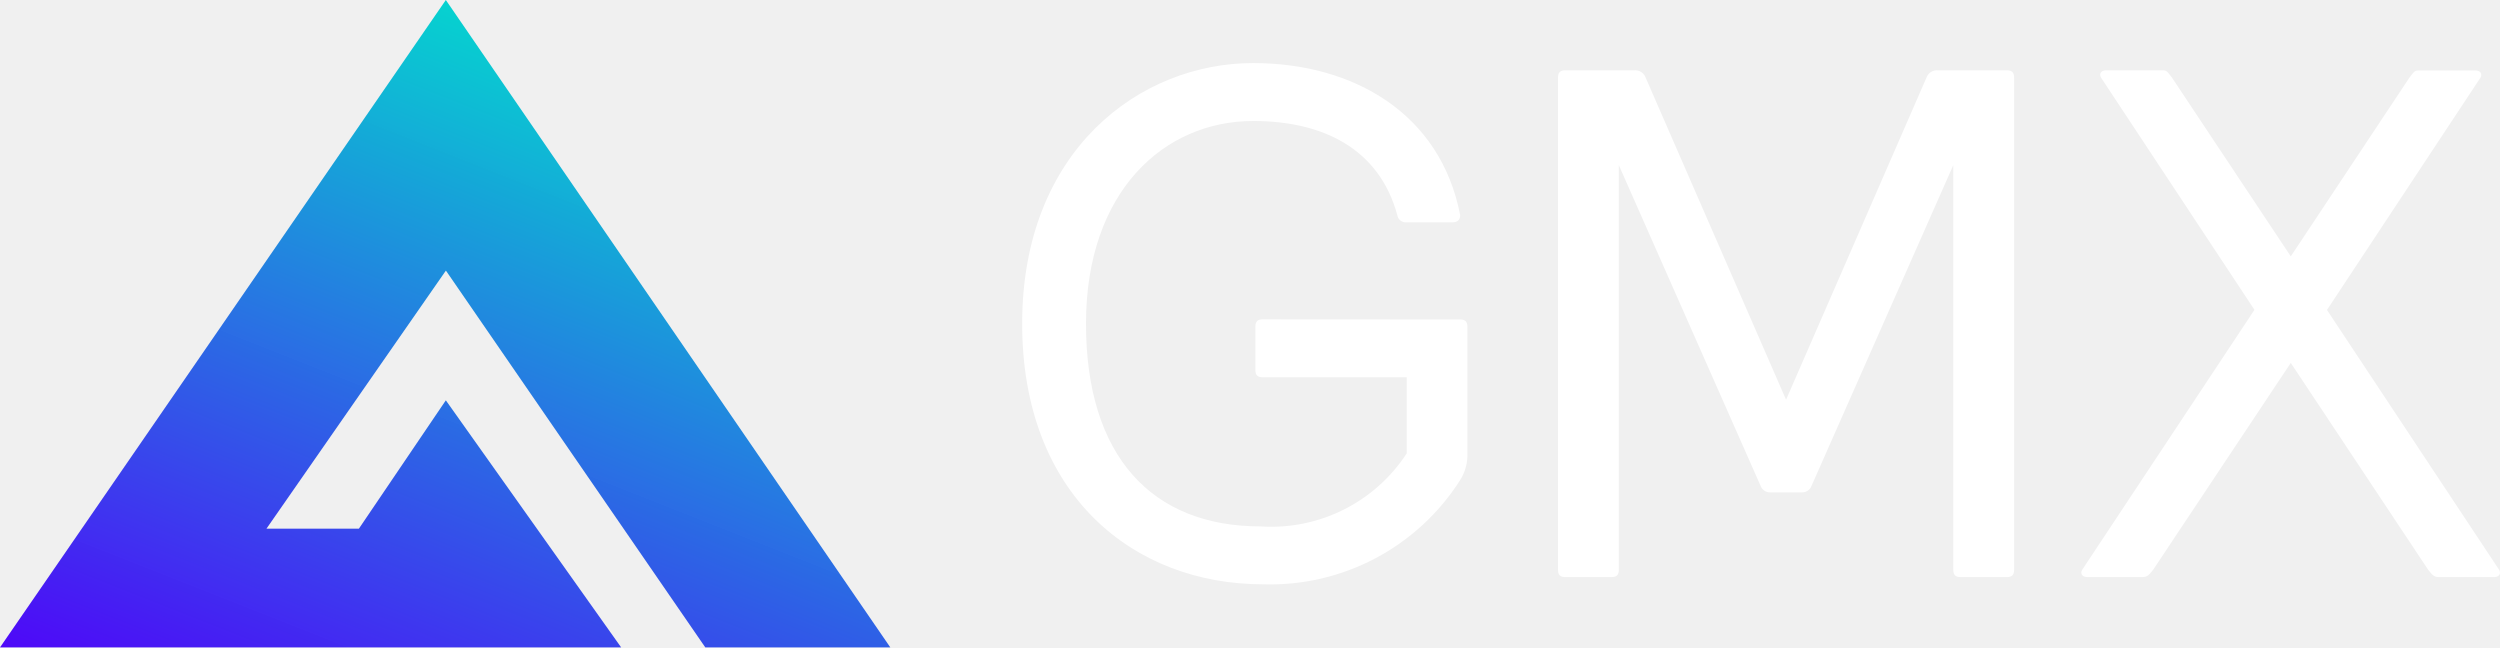
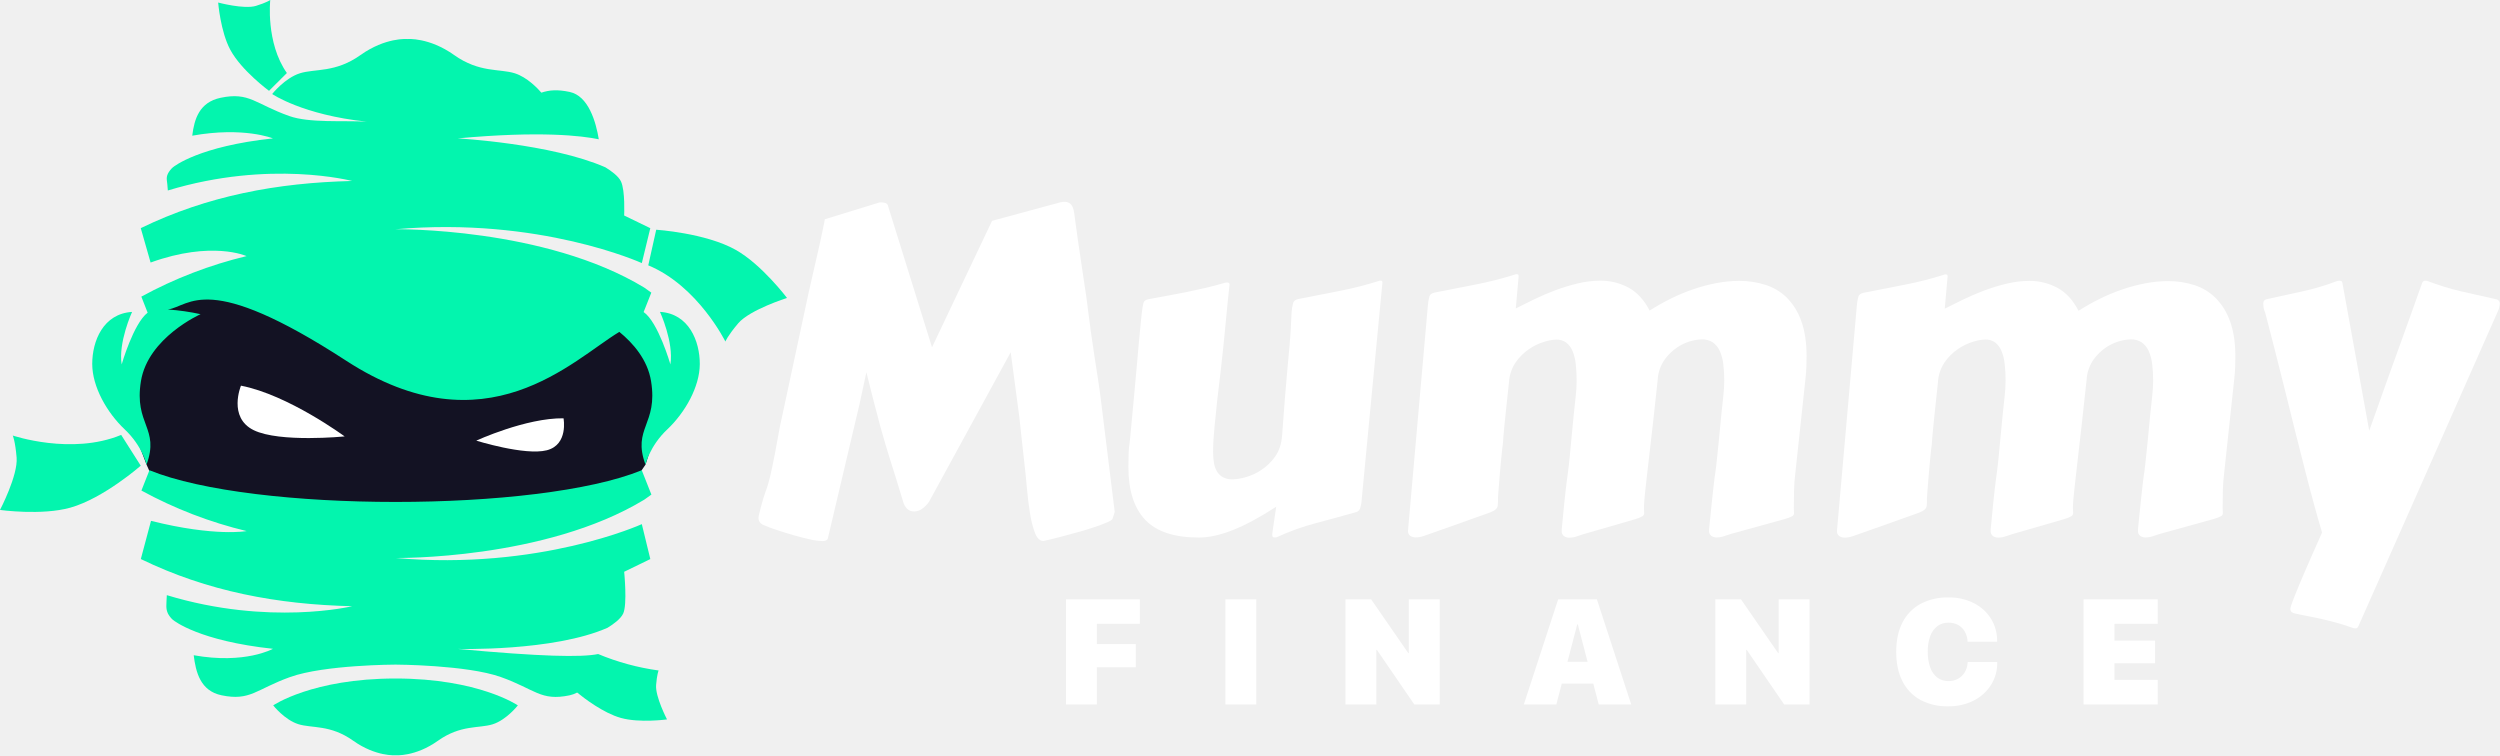
- <svg xmlns="http://www.w3.org/2000/svg" height="21.462" viewBox="0 0 82.878 21.462" width="82.878">
-   <linearGradient id="a" gradientUnits="objectBoundingBox" x1=".536" x2=".011" y1=".026" y2="1">
-     <stop offset="0" stop-color="#03d1cf" stop-opacity=".988" />
-     <stop offset="1" stop-color="#4e09f8" />
-   </linearGradient>
-   <path d="m555.182 717.462-14.735-21.462-14.78 21.462h20.592l-5.812-8.191-2.883 4.256h-3.064l5.949-8.557 8.6 12.493z" fill="url(#a)" transform="translate(-525.667 -696)" />
-   <path d="m9.216-8.544c-.168 0-.24.072-.24.24v1.44c0 .168.072.24.24.24h4.776v2.524a5.361 5.361 0 0 1 -4.848 2.42c-3.576 0-5.784-2.3-5.784-6.72 0-4.392 2.592-6.72 5.544-6.72 2.3 0 4.176.912 4.776 3.12a.281.281 0 0 0 .288.24h1.532c.168 0 .264-.072.264-.24-.648-3.36-3.528-5.04-6.864-5.04-3.744 0-7.656 2.88-7.656 8.64 0 5.688 3.7 8.64 7.992 8.64a7.468 7.468 0 0 0 6.528-3.456 1.567 1.567 0 0 0 .24-.912v-4.172c0-.168-.072-.24-.24-.24zm24.912-8.016c0-.168-.072-.24-.24-.24h-2.28a.37.37 0 0 0 -.384.24l-4.656 10.68-4.656-10.68a.37.37 0 0 0 -.384-.24h-2.28c-.168 0-.24.072-.24.24v16.32c0 .168.072.24.24.24h1.536c.168 0 .24-.072.24-.24v-13.416l4.7 10.632a.331.331 0 0 0 .312.216h1.064a.331.331 0 0 0 .312-.216l4.7-10.632v13.416c0 .168.072.24.24.24h1.536c.168 0 .24-.072.24-.24zm5.232 0c-.168-.216-.168-.24-.336-.24h-1.848c-.168 0-.24.12-.168.24l5.088 7.7-5.712 8.62c-.072.12 0 .24.168.24h1.8c.168 0 .216-.024.384-.24l4.564-6.86 4.556 6.86c.168.216.216.24.384.24h1.8c.168 0 .24-.12.168-.24l-5.708-8.616 5.088-7.7c.072-.12 0-.24-.168-.24h-1.852c-.168 0-.168.024-.336.24l-3.932 5.924z" fill="#fff" transform="translate(32.642 19.131)" />
+ <svg xmlns="http://www.w3.org/2000/svg" width="1655.11" height="500" viewBox="0 0 1655.11 500">
+   <g id="Layer_2" data-name="Layer 2">
+     <g id="Layer_1-2" data-name="Layer 1">
+       <polyline points="97.01 307.6 99.61 313.43 175.4 340.7 340.03 336.88 420.99 319.56 424.82 311.31 427.37 307.6 440.33 266.71 437.41 243.32 409.97 214.99 242.87 213.64 153.36 196.09 115.8 198.12 102.53 205.76 100.96 214.99 86.11 248.27 86.11 278.86" fill="#131223" />
+       <path d="M180.87,467s7.55,9.58,16.63,12.43,21.17.17,36.28,10.92S261.86,500,261.86,500s12.95,1.17,28.07-9.58,27.21-8.06,36.28-10.92S342.84,467,342.84,467s-25.9-17.8-81-17.8S180.87,467,180.87,467Z" fill="#03f5ae" />
+       <path d="M436.94,206.47s9.24,20.16,6.89,34.77c0,0-8.05-28-17.72-34.65l5.09-12.85-4.7-3.36c-66-40-164.64-38.61-164.64-38.61,95.56-8.4,163.05,22.41,163.05,22.41l5.62-23.11-17.31-8.4s.76-16.49-2.1-22.54c-1.69-3.57-6.59-7.08-10.33-9.36C364.84,95,303,91.62,303,91.62c55.06-5.09,82.45-1.69,93.43.59-1.92-11.6-6.83-28.72-19.31-31.35-8.15-1.72-13.5-1.25-18.71.49-2.26-2.62-9.38-10.25-17.63-12.84-10-3.16-23.4-.19-40.11-12.07s-31-10.59-31-10.59-14.32-1.29-31,10.59-30.08,8.91-40.1,12.07-18.38,13.73-18.38,13.73,20.13,13.83,62.51,18.3c-15.65-.85-37.86,1-51.13-3.7C168.85,68.78,165.15,60.72,146,64.75c-14,3-17.34,13.92-18.73,25.08,34-6.11,53.43,1.79,53.43,1.79-48.82,5.21-65.35,18.41-66.34,19.24l0,0a14.6,14.6,0,0,0-3.17,4.06c-1.59,3.36-.36,4.59-.08,11.19,67.84-20.61,122-6.29,122-6.29-49.45,1.15-95.67,9.74-139.92,31.22l6.51,22.77c40.67-14.69,63.53-4.26,63.53-4.26a284.28,284.28,0,0,0-69.66,26.83L97.74,207c-9.43,7.24-17.19,34.27-17.19,34.27-2.35-14.61,6.89-34.77,6.89-34.77-19.15,1.18-26.38,19.32-26.38,34.44s9.75,32.25,21.51,43.34S97,307.6,97,307.6c8.91-24.37-8.4-26.38-3.69-55.27S132.79,208,132.79,208a148,148,0,0,0-21.67-3.1c15-2.24,25.44-26.25,118.11,33.94s150.06-.69,180.8-19.12c9.14,7.47,18.72,18.43,21,32.63,4.71,28.89-12.6,30.9-3.69,55.27,0,0,2.68-12.27,14.44-23.35s21.51-28.22,21.51-43.34S456.09,207.65,436.94,206.47Z" fill="#03f5ae" />
+       <path d="M487,165.38c-19.9-11.15-52.56-13.29-52.56-13.29l-5.26,23.58c32.83,13.55,51.05,50.44,51.05,50.44s1.46-3.77,8.5-12.07c7.67-9,32.31-16.78,32.31-16.78S504.23,175,487,165.38Z" fill="#03f5ae" />
+       <path d="M434.37,453.46c.58-7.14,1.65-9.57,1.65-9.57A160.83,160.83,0,0,1,396,433c-11,2.28-37.9,1.71-93-3.39,0,0,63.28,1.82,99.23-14,3.74-2.28,8.64-5.79,10.33-9.36,2.86-6.05.67-27.71.67-27.71l17.31-8.41L424.91,347s-67.49,30.82-163,22.41c0,0,98.66,1.4,164.64-38.61l4.7-3.36-6.38-16.13c-68.53,28-257.4,28-325.93,0l-5.32,13.46a284,284,0,0,0,69.65,26.83s-20.89,3.86-63.29-6.77l-6.75,25.28c44.25,21.49,90.47,30.08,139.92,31.23,0,0-54.88,13.29-122.71-7.32-.28,6.61-.81,8.86.77,12.21a14.49,14.49,0,0,0,3.17,4.07l0,0c1,.82,17.52,14,66.34,19.24,0,0-18.51,10.37-52.48,4.25,1.39,11.17,4.37,23.56,18.38,26.51,19.16,4,22.85-4,45.53-12.1S261.86,440,261.86,440s47.05.17,69.72,8.23,26.37,16.13,45.53,12.1a19,19,0,0,0,5-1.83c4.57,3.74,17.27,13.51,28.85,16.78,12.5,3.52,30.64,1,30.64,1S433.73,461.22,434.37,453.46Z" fill="#03f5ae" />
+       <path d="M80.22,287.92c-32.79,13.63-71.76.42-71.76.42S10.09,292,11,302.89c1,11.8-11,34.72-11,34.72s27.59,3.83,46.61-1.53c22-6.19,46.57-27.77,46.57-27.77Z" fill="#03f5ae" />
+       <path d="M178.11,60.13l11.81-11.79c-14.1-20.08-11-48.34-11-48.34s-2.25,1.66-9.43,3.88c-7.82,2.42-25.06-2.2-25.06-2.2s1.55,19.18,8,31.21C159.87,46.77,178.11,60.13,178.11,60.13Z" fill="#03f5ae" />
+       <path d="M159.53,255.33s-8.76,21,8.39,29.44,60.26,4.16,60.26,4.16-37.37-27.54-68.65-33.6Z" fill="#fff" fill-rule="evenodd" />
+       <path d="M373.08,276.93S376.44,294.4,362,298.1s-46.7-6.38-46.7-6.38,32.92-15.12,57.79-14.79Z" fill="#fff" fill-rule="evenodd" />
+       <path d="M702.15,133.91c.49-.1,1-.17,1.39-.22a10.74,10.74,0,0,1,1.23-.07,5.61,5.61,0,0,1,4.23,1.67c1.06,1.12,1.79,3.08,2.18,5.9q.29,2.63,1,7.35c.43,3.16.92,6.65,1.45,10.49s1.12,7.79,1.75,11.86,1.19,7.84,1.67,11.29.93,6.41,1.32,8.88.63,4.06.72,4.73q3.21,25.78,5.68,41.36t3.5,23L738,338.93l-1.45,4.52q-.3,1-3.79,2.47c-2.33,1-5.15,2-8.44,3.13s-6.9,2.21-10.78,3.28-7.48,2-10.77,2.91-6.1,1.58-8.38,2.11-3.47.8-3.56.8q-3.49,0-5.54-5.09a64.17,64.17,0,0,1-3.35-13q-1.3-7.86-2.11-17.19T678,305q-.87-7.12-1.6-14.41c-.49-4.85-1-9.81-1.6-14.85l-5.68-42.52-54,98.87a18.28,18.28,0,0,1-5,5,9,9,0,0,1-4.67,1.53,6.64,6.64,0,0,1-5-1.89,10.5,10.5,0,0,1-2.55-4.66q-2.76-9.18-4.73-15.51T589.52,305q-1.68-5.24-3.13-10.19t-3.28-11.43q-1.82-6.48-4.07-15.29t-5.46-21.62l-4.52,21-21,89c-.29,1.16-1.5,1.74-3.64,1.74a42.09,42.09,0,0,1-8.37-1.16q-5.31-1.17-11.07-2.84t-11.21-3.5a91.17,91.17,0,0,1-8.66-3.27,6.22,6.22,0,0,1-1.82-1.39,4.64,4.64,0,0,1-1.1-3.42,14.82,14.82,0,0,1,.44-2.47c.29-1.26.66-2.74,1.09-4.44s.93-3.43,1.46-5.17,1-3.3,1.53-4.66a88,88,0,0,0,3.42-11.65q1.53-6.71,2.84-13.54c.87-4.57,1.68-8.93,2.4-13.11s1.43-7.67,2.11-10.48l17.92-83.59,5.38-23.58q1-4.51,2-8.81c.63-2.87,1.19-5.46,1.67-7.8s.88-4.22,1.17-5.67.43-2.28.43-2.48l36.41-11.21a15.71,15.71,0,0,1,3.57.36,2.76,2.76,0,0,1,2,2.41l29,93.19,39.75-83.73Z" fill="#fff" />
+       <path d="M901.55,330.2a27.17,27.17,0,0,1-1.16,6.62,4.13,4.13,0,0,1-3.2,2.4q-12.39,3.5-25.85,7.07a160.06,160.06,0,0,0-26.14,9.39,4.71,4.71,0,0,1-1.31.14c-.78,0-1.24-.19-1.38-.58a3.6,3.6,0,0,1-.22-1.31c0-.19,0-.53.07-1s.17-1.38.37-2.69.46-3.13.8-5.46.8-5.44,1.38-9.32Q828.61,346.07,816,351t-22.35,4.87q-24.33,0-35.46-11.72t-11.14-35q0-4.21.14-8.66a74.41,74.41,0,0,1,.88-9.1q1.6-17.19,2.76-29.49t1.9-20.9q.72-8.58,1.23-14.05c.34-3.64.64-6.67.88-9.1s.44-4.44.58-6,.32-3.18.51-4.73a56,56,0,0,1,1.09-6.56c.34-1.26,1.43-2.08,3.28-2.47q6.84-1.32,13-2.4t12.23-2.33q6-1.25,12.31-2.7t13.25-3.49a2.32,2.32,0,0,0,.58-.08,2.87,2.87,0,0,1,.58-.07c1.17,0,1.75.39,1.75,1.17v.29q-.59,4.95-1,9.32t-.87,8.95q-.43,4.59-.95,9.83T810,228.63c-.48,4.61-1.07,9.93-1.74,16s-1.51,13-2.48,21q-.87,8.74-1.75,17.4T803.12,299a44.62,44.62,0,0,0,.58,7.5,15.6,15.6,0,0,0,2.11,5.83,10.5,10.5,0,0,0,4,3.71,13.57,13.57,0,0,0,6.41,1.31,34.82,34.82,0,0,0,8.3-1.38A35.78,35.78,0,0,0,835,311.19a34.83,34.83,0,0,0,9.25-9q4-5.61,4.58-14.2,1-14.42,1.82-24.1t1.39-16.31q.57-6.63,1-11.14c.29-3,.55-5.9.8-8.66s.46-5.73.65-8.89.39-7.11.58-11.86a31,31,0,0,1,1.1-6.63q.64-1.81,3.27-2.4,13.24-2.62,27.09-5.32a240.22,240.22,0,0,0,27.08-6.91q1.17,0,1.38.36a2.14,2.14,0,0,1,.22,1.09Z" fill="#fff" />
+       <path d="M1145.9,353.49c-1.07.3-2.48.76-4.23,1.39a14.91,14.91,0,0,1-5.09.94,6.36,6.36,0,0,1-3.57-1,3.91,3.91,0,0,1-1.53-3.5v-.87q1-10.63,1.75-17.26c.48-4.42.87-8,1.16-10.7s.53-4.78.73-6.19.39-2.72.58-3.93.37-2.55.51-4,.37-3.51.66-6.18.65-6.22,1.09-10.63,1-10.22,1.67-17.4q.58-5.83,1.24-11.58a93.34,93.34,0,0,0,.66-10.56,86,86,0,0,0-.66-11.14,29.06,29.06,0,0,0-2.33-8.59,13.81,13.81,0,0,0-4.58-5.61,12.75,12.75,0,0,0-7.43-2,31.36,31.36,0,0,0-16.16,5.31,32.88,32.88,0,0,0-8.16,7.86,26.18,26.18,0,0,0-4.66,12.31v.58q-1.74,16.6-3.13,28.76t-2.4,20.89q-1,8.75-1.68,14.57c-.43,3.88-.8,7.16-1.09,9.83s-.51,4.87-.65,6.62-.22,3.4-.22,4.95c0,.78,0,1.44.07,2s.07,1,.07,1.38a2.38,2.38,0,0,1-1.09,2,19.37,19.37,0,0,1-4.88,2l-34.22,9.9c-1.06.3-2.47.76-4.22,1.39a15,15,0,0,1-5.09.94,6.36,6.36,0,0,1-3.57-1,3.91,3.91,0,0,1-1.53-3.5v-.87q1-10.63,1.67-17.26c.44-4.42.83-8,1.17-10.7s.6-4.78.8-6.19.36-2.72.51-3.93.31-2.55.51-4,.41-3.51.65-6.18.59-6.22,1-10.63,1-10.22,1.68-17.4q.57-5.83,1.24-11.58a95.56,95.56,0,0,0,.65-10.56,96.9,96.9,0,0,0-.58-11.14,31,31,0,0,0-2.11-8.59,13.89,13.89,0,0,0-4.15-5.61,10.67,10.67,0,0,0-6.7-2,30.47,30.47,0,0,0-7.94,1.45,36.1,36.1,0,0,0-10,4.81,33.94,33.94,0,0,0-8.89,8.81A26.19,26.19,0,0,0,999,253.17q-1.17,10.77-1.89,17.69c-.49,4.61-.87,8.4-1.17,11.36s-.51,5.34-.65,7.13-.27,3.47-.36,5c-.1.39-.25,1.49-.44,3.28s-.42,3.93-.66,6.41-.48,5.14-.73,8-.46,5.53-.65,8-.37,4.61-.51,6.4-.22,2.89-.22,3.28v2.62a19.24,19.24,0,0,1-.14,2.48,3.73,3.73,0,0,1-.88,1.89,6.91,6.91,0,0,1-2.11,1.6,29.19,29.19,0,0,1-3.86,1.6l-38.15,13.54c-1.07.39-2.47.88-4.22,1.46a16.17,16.17,0,0,1-5.1.87,6.36,6.36,0,0,1-3.57-1,3.91,3.91,0,0,1-1.53-3.5l13.11-148.53a31.08,31.08,0,0,1,1.09-6.62c.44-1.21,1.53-2,3.28-2.4q13.25-2.62,27.08-5.32a238.83,238.83,0,0,0,27.09-6.92c.77,0,1.23.13,1.38.37a2.12,2.12,0,0,1,.22,1.09l-1.89,21.26q5.38-2.76,12.08-6t14-6a124.73,124.73,0,0,1,15-4.58,64.53,64.53,0,0,1,14.93-1.82,38.63,38.63,0,0,1,18.56,4.58q8.52,4.59,14.05,15.22a143.92,143.92,0,0,1,13.91-7.86,123.5,123.5,0,0,1,15-6.26,109.58,109.58,0,0,1,15.36-4.08,80.92,80.92,0,0,1,15-1.46,56.52,56.52,0,0,1,17.33,2.62A35.37,35.37,0,0,1,1183,197.1a41.59,41.59,0,0,1,9.54,15.51q3.49,9.54,3.5,23.23,0,3.49-.15,7.21t-.58,7.64l-6.7,62.32q-.74,6.12-.87,11.29t-.15,12c0,.78,0,1.44.07,2s.08,1,.08,1.38a2.32,2.32,0,0,1-1.09,2,22.25,22.25,0,0,1-4.88,1.89Z" fill="#fff" />
+       <path d="M1429.84,353.49c-1.07.3-2.47.76-4.22,1.39a15,15,0,0,1-5.1.94,6.3,6.3,0,0,1-3.56-1,3.91,3.91,0,0,1-1.53-3.5v-.87q1-10.63,1.74-17.26c.49-4.42.88-8,1.17-10.7s.53-4.78.73-6.19.38-2.72.58-3.93.36-2.55.51-4,.36-3.51.65-6.18.66-6.22,1.1-10.63,1-10.22,1.67-17.4q.59-5.83,1.24-11.58a93.18,93.18,0,0,0,.65-10.56,86.05,86.05,0,0,0-.65-11.14,29.37,29.37,0,0,0-2.33-8.59,13.91,13.91,0,0,0-4.59-5.61,12.72,12.72,0,0,0-7.42-2,31.42,31.42,0,0,0-16.17,5.31,32.68,32.68,0,0,0-8.15,7.86,26.18,26.18,0,0,0-4.66,12.31v.58q-1.76,16.6-3.13,28.76T1376,300.34q-1,8.75-1.67,14.57t-1.09,9.83c-.29,2.67-.51,4.87-.66,6.62s-.22,3.4-.22,4.95c0,.78,0,1.44.08,2s.07,1,.07,1.38a2.38,2.38,0,0,1-1.09,2,19.54,19.54,0,0,1-4.88,2l-34.22,9.9c-1.07.3-2.47.76-4.22,1.39a15,15,0,0,1-5.1.94,6.36,6.36,0,0,1-3.57-1,3.93,3.93,0,0,1-1.52-3.5v-.87q1-10.63,1.67-17.26c.44-4.42.82-8,1.16-10.7s.61-4.78.81-6.19.36-2.72.5-3.93.32-2.55.51-4,.42-3.51.66-6.18.58-6.22,1-10.63,1-10.22,1.67-17.4q.59-5.83,1.24-11.58a93.34,93.34,0,0,0,.66-10.56,96.77,96.77,0,0,0-.59-11.14,30.6,30.6,0,0,0-2.11-8.59,13.8,13.8,0,0,0-4.15-5.61,10.63,10.63,0,0,0-6.7-2,30.41,30.41,0,0,0-7.93,1.45,36.29,36.29,0,0,0-10,4.81,33.91,33.91,0,0,0-8.88,8.81,26.1,26.1,0,0,0-4.44,13.47q-1.17,10.77-1.89,17.69t-1.17,11.36q-.43,4.44-.66,7.13c-.14,1.8-.26,3.47-.36,5-.1.39-.24,1.49-.44,3.28s-.41,3.93-.65,6.41-.49,5.14-.73,8-.46,5.53-.65,8-.37,4.61-.51,6.4-.22,2.89-.22,3.28v2.62a17.43,17.43,0,0,1-.15,2.48,3.8,3.8,0,0,1-.87,1.89,6.91,6.91,0,0,1-2.11,1.6,29.78,29.78,0,0,1-3.86,1.6l-38.15,13.54c-1.07.39-2.48.88-4.23,1.46a16.06,16.06,0,0,1-5.09.87,6.36,6.36,0,0,1-3.57-1,3.91,3.91,0,0,1-1.53-3.5l13.11-148.53a30.44,30.44,0,0,1,1.09-6.62q.66-1.82,3.27-2.4,13.26-2.62,27.09-5.32a238.13,238.13,0,0,0,27.08-6.92c.78,0,1.24.13,1.39.37a2.22,2.22,0,0,1,.22,1.09l-1.9,21.26q5.38-2.76,12.09-6t14-6a124.18,124.18,0,0,1,15-4.58,64.45,64.45,0,0,1,14.92-1.82,38.64,38.64,0,0,1,18.57,4.58q8.52,4.59,14,15.22a142.74,142.74,0,0,1,13.91-7.86,124,124,0,0,1,15-6.26,110.08,110.08,0,0,1,15.37-4.08,80.84,80.84,0,0,1,15-1.46,56.46,56.46,0,0,1,17.32,2.62,35.41,35.41,0,0,1,14.2,8.59,41.59,41.59,0,0,1,9.54,15.51q3.49,9.54,3.49,23.23,0,3.49-.14,7.21c-.1,2.47-.29,5-.59,7.64L1472.51,313q-.73,6.12-.88,11.29t-.14,12c0,.78,0,1.44.07,2s.07,1,.07,1.38a2.3,2.3,0,0,1-1.09,2,22,22,0,0,1-4.88,1.89Z" fill="#fff" />
+       <path d="M1561.33,414.65a3.68,3.68,0,0,1-.65,1,1.75,1.75,0,0,1-1.24.36,4.71,4.71,0,0,1-1.31-.14c-3.5-1.27-6.8-2.33-9.9-3.21s-6.19-1.67-9.25-2.4-6.19-1.41-9.39-2-6.6-1.33-10.19-2.11a5,5,0,0,1-2.26-.95,2.74,2.74,0,0,1-.8-2.25,10.38,10.38,0,0,1,.51-2.11c.34-1.12,1.18-3.4,2.55-6.85s3.44-8.44,6.26-15,6.69-15.36,11.65-26.43q-2.19-7.28-5-17.47t-5.89-22.28q-3.14-12.08-6.48-25.55t-6.77-27.23q-3.42-13.77-6.85-27.23t-6.62-25.7a13.47,13.47,0,0,1-1.17-3.86c-.1-1-.14-1.87-.14-2.55,0-1.36.77-2.23,2.33-2.62q11.35-2.47,23.59-5.17a158.86,158.86,0,0,0,23.15-6.92,4.71,4.71,0,0,1,1.31-.14c1.26,0,1.94.48,2,1.45l17.76,97.86q.59-1.76,2.26-6.34t3.93-11q2.27-6.41,5-14.13t5.67-15.72q2.91-8,5.76-15.95t5.31-14.78q2.48-6.84,4.3-12.08c1.21-3.5,2.15-6.12,2.84-7.87a2.14,2.14,0,0,1,2.18-1.45,1.5,1.5,0,0,1,.58.07,1.5,1.5,0,0,0,.58.07,169.21,169.21,0,0,0,22.43,6.92q11.51,2.7,22.86,5.17a3,3,0,0,1,2.77,3.2,16.55,16.55,0,0,1-1.75,5.83l-60,135.56Z" fill="#fff" />
+       <path d="M705.72,396.8h48.91V413H726.17v13.41h25.76v15.34H726.17V466.4H705.72Z" fill="#fff" />
+       <path d="M811.26,396.8h20.45v69.6H811.26Z" fill="#fff" />
+       <path d="M890.76,396.8h17l30,43.41-13.41-7.82h8.34V396.8h20.46v69.6H936.34l-30.15-44,13.36,7.82h-8.34V466.4H890.76Z" fill="#fff" />
+       <path d="M1031.56,396.8h19.3v16.59h-6.66l-13.84,53h-21.52Zm-4.19,41.34h34.05l4.25,14.42h-42.55Zm17.22-24.75V396.8h12.63l22.72,69.6h-21.51Z" fill="#fff" />
+       <path d="M1135.61,396.8h17l30,43.41-13.41-7.82h8.35V396.8H1198v69.6H1181.2l-30.15-44,13.36,7.82h-8.35V466.4h-20.45Z" fill="#fff" />
+       <path d="M1271.47,463.41a28.76,28.76,0,0,1-11.91-12.3q-4.17-8.06-4.18-19.53v-.05q0-11.49,4.2-19.52a28.87,28.87,0,0,1,11.94-12.25,37.83,37.83,0,0,1,18.35-4.22,36,36,0,0,1,17,3.81,28.62,28.62,0,0,1,11.31,10.35,27.42,27.42,0,0,1,4,14.74v.43h-19.58l0-.58a14.65,14.65,0,0,0-1.86-6.2,11.47,11.47,0,0,0-4.29-4.29,12.87,12.87,0,0,0-6.54-1.57,11.86,11.86,0,0,0-7.25,2.27,14.3,14.3,0,0,0-4.73,6.56,28.89,28.89,0,0,0-1.67,10.42v0a29.66,29.66,0,0,0,1.67,10.54,14.23,14.23,0,0,0,4.75,6.63,12,12,0,0,0,7.28,2.27,12.86,12.86,0,0,0,6.27-1.5,11.67,11.67,0,0,0,4.44-4.22,14.51,14.51,0,0,0,2-6.39l0-.53h19.58v.53a26.82,26.82,0,0,1-4.12,14.66,29.29,29.29,0,0,1-11.41,10.33,36,36,0,0,1-16.89,3.81A37.73,37.73,0,0,1,1271.47,463.41Z" fill="#fff" />
+       <path d="M1379.4,396.8h49.11V413h-28.65v11.1h26.87v15h-26.87v11h28.65V466.4H1379.4Z" fill="#fff" />
+     </g>
+   </g>
</svg>
